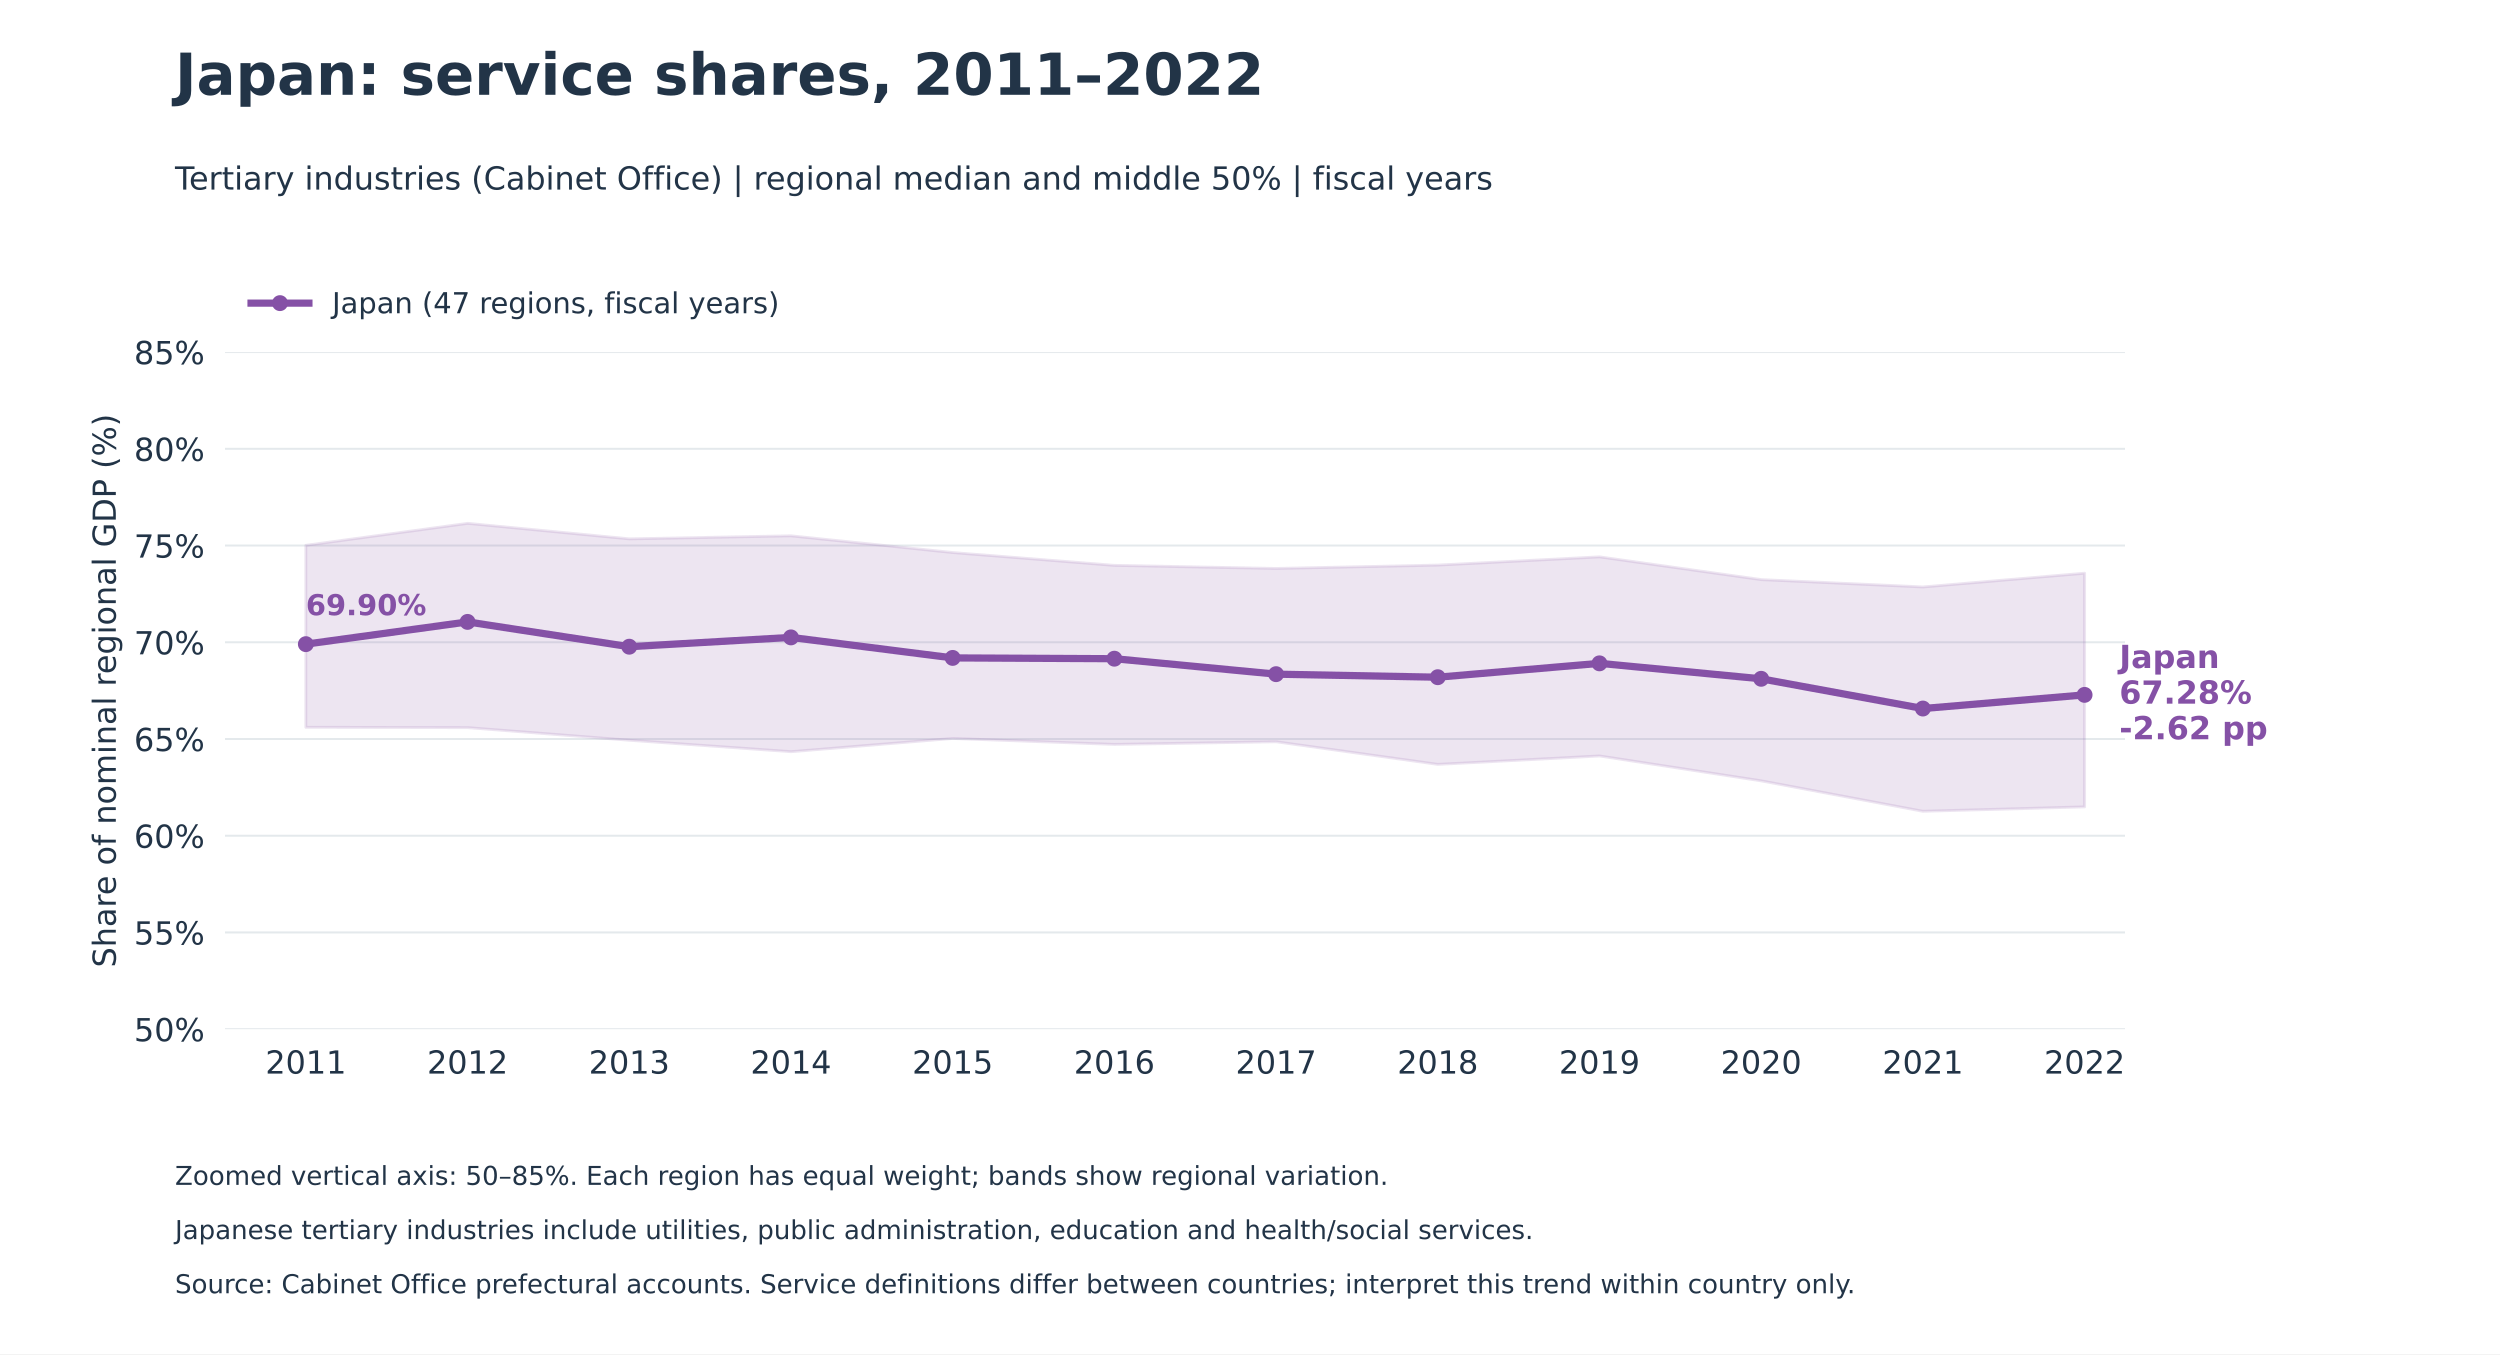
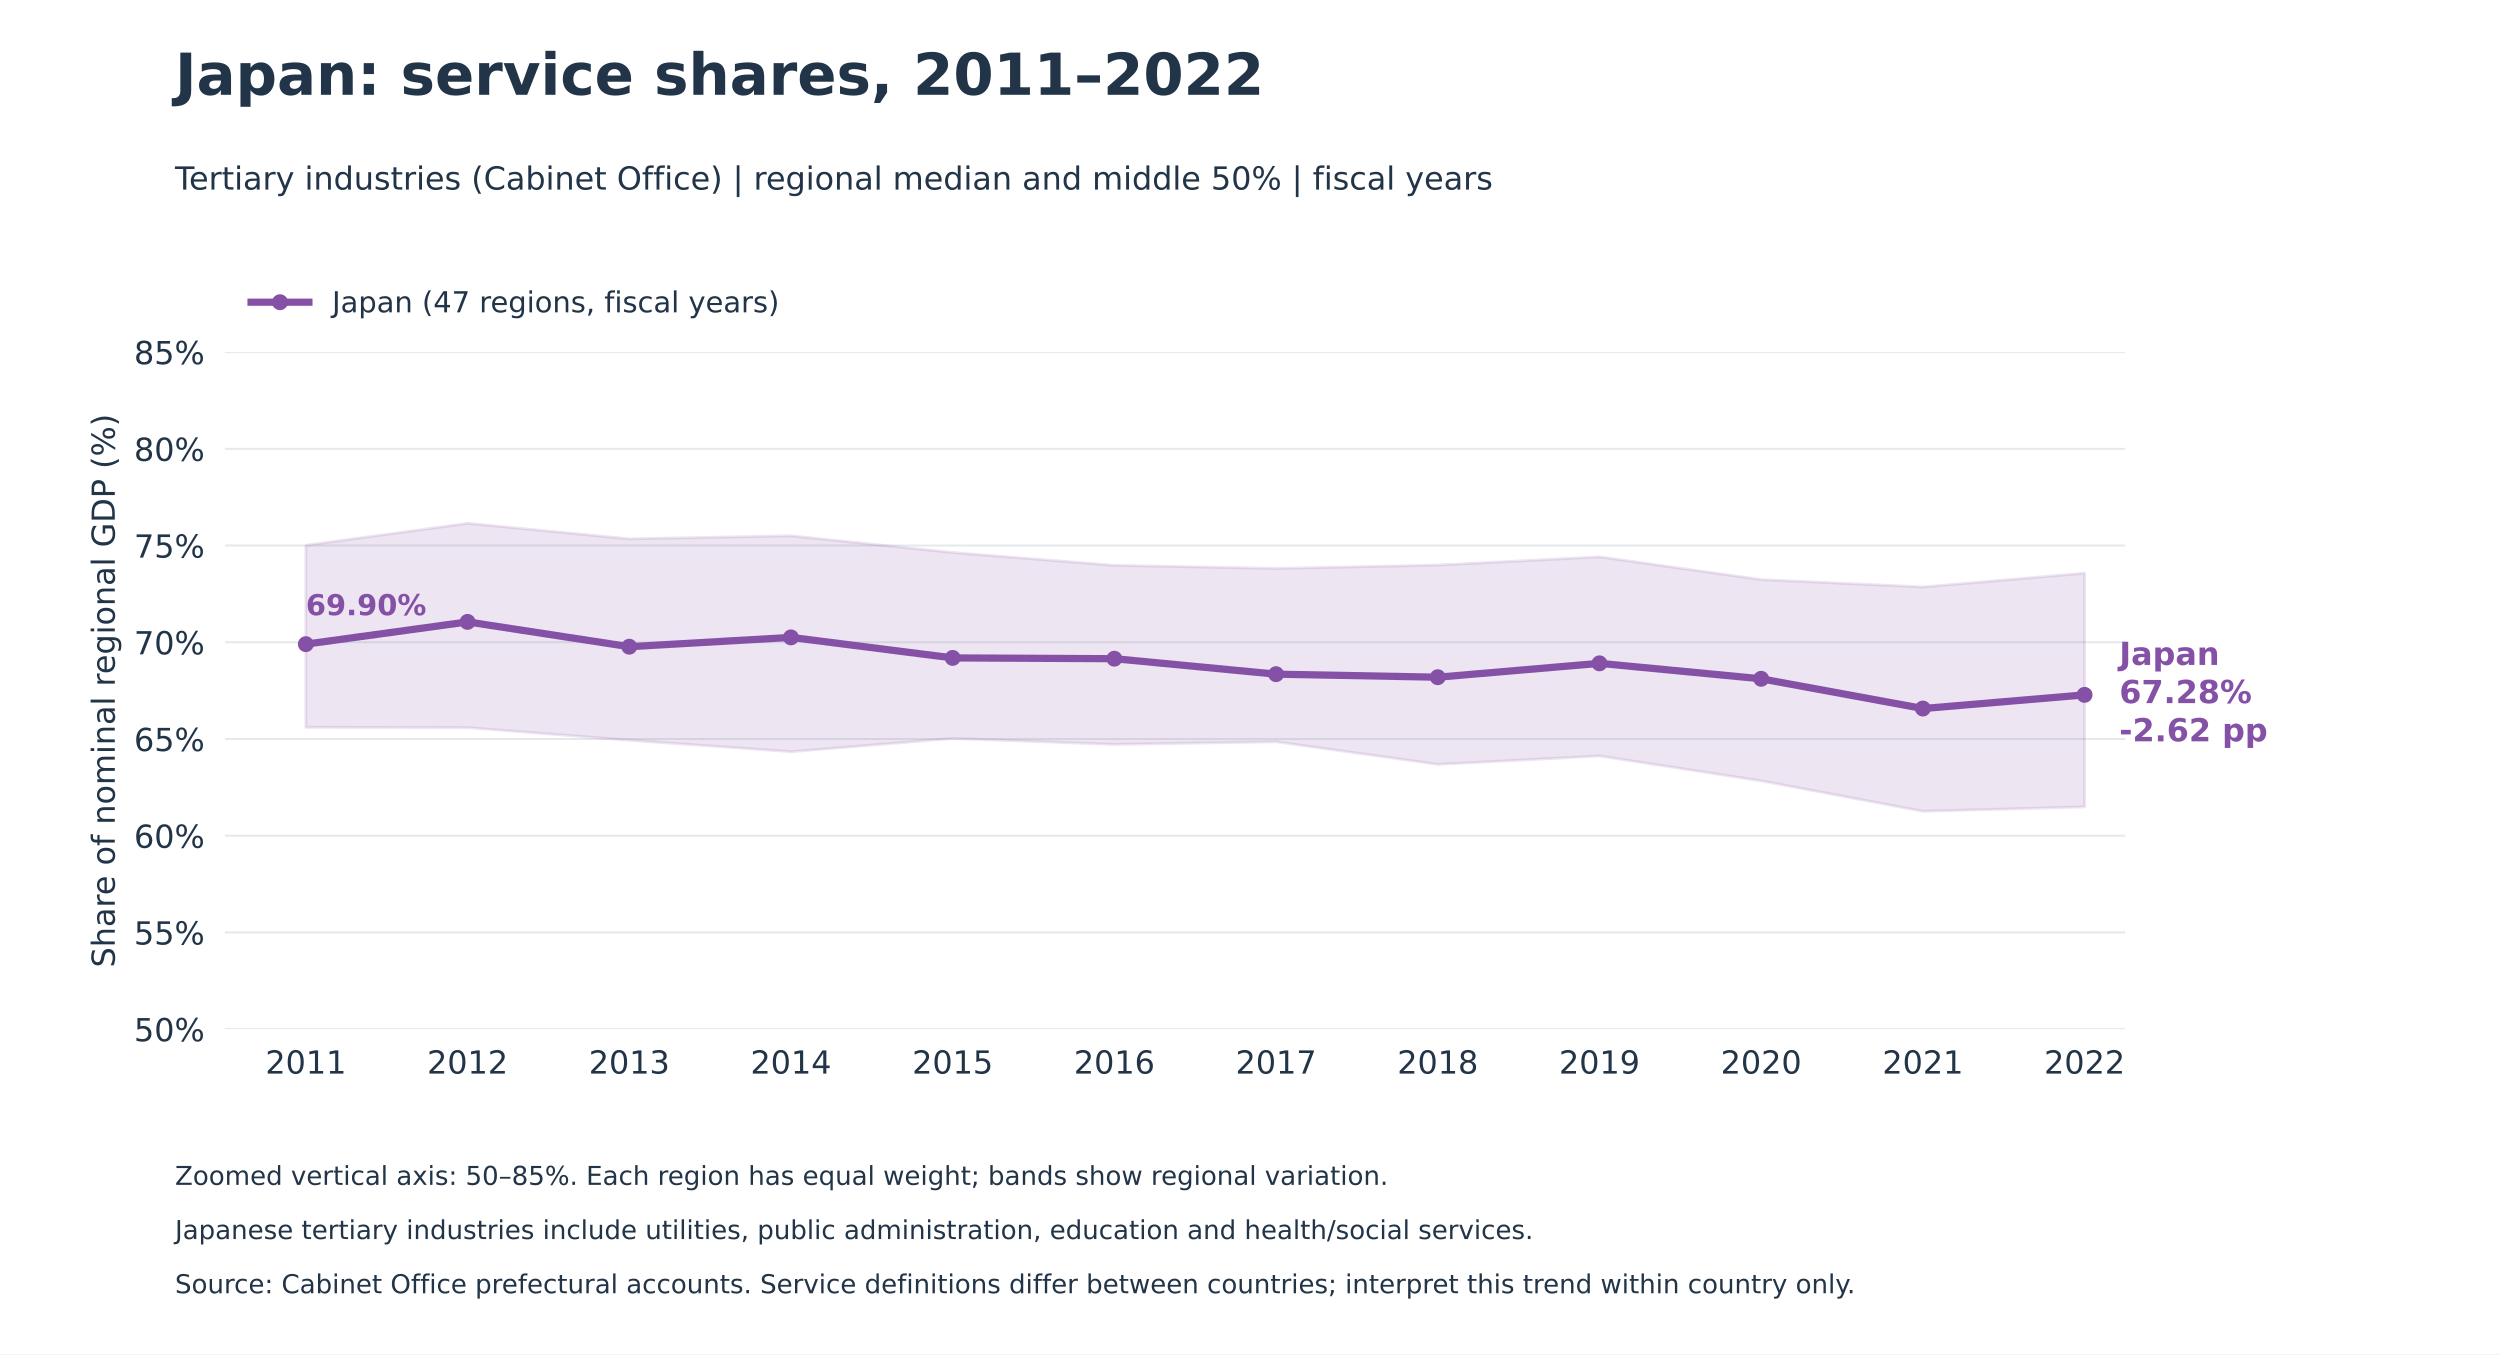
<svg xmlns="http://www.w3.org/2000/svg" xmlns:xlink="http://www.w3.org/1999/xlink" width="864pt" height="468pt" viewBox="0 0 864 468" version="1.1">
  <defs>
    <style type="text/css">*{stroke-linejoin: round; stroke-linecap: butt}</style>
  </defs>
  <g id="figure_1">
    <g id="patch_1">
      <path d="M 0 468 L 864 468 L 864 0 L 0 0 z " style="fill: #ffffff" />
    </g>
    <g id="axes_1">
      <g id="patch_2">
        <path d="M 77.76 355.68 L 734.4 355.68 L 734.4 121.68 L 77.76 121.68 z " style="fill: #ffffff" />
      </g>
      <g id="matplotlib.axis_1">
        <g id="xtick_1">
          <g id="line2d_1" />
          <g id="text_1">
-             <text style="font-size: 11px; font-family: 'DejaVu Sans'; text-anchor: middle; fill: #223447" x="105.702" y="371.038" transform="rotate(-0 105.7021 371.0383)">2011</text>
+             <text style="font-size: 11px; font-family: 'DejaVu Sans'; text-anchor: middle; fill: #223447" x="105.702" y="371.037" transform="rotate(-0 105.7021 371.0374)">2011</text>
          </g>
        </g>
        <g id="xtick_2">
          <g id="line2d_2" />
          <g id="text_2">
-             <text style="font-size: 11px; font-family: 'DejaVu Sans'; text-anchor: middle; fill: #223447" x="161.586" y="371.038" transform="rotate(-0 161.5864 371.0383)">2012</text>
+             <text style="font-size: 11px; font-family: 'DejaVu Sans'; text-anchor: middle; fill: #223447" x="161.586" y="371.037" transform="rotate(-0 161.5864 371.0374)">2012</text>
          </g>
        </g>
        <g id="xtick_3">
          <g id="line2d_3" />
          <g id="text_3">
-             <text style="font-size: 11px; font-family: 'DejaVu Sans'; text-anchor: middle; fill: #223447" x="217.471" y="371.038" transform="rotate(-0 217.4706 371.0383)">2013</text>
+             <text style="font-size: 11px; font-family: 'DejaVu Sans'; text-anchor: middle; fill: #223447" x="217.471" y="371.037" transform="rotate(-0 217.4706 371.0374)">2013</text>
          </g>
        </g>
        <g id="xtick_4">
          <g id="line2d_4" />
          <g id="text_4">
-             <text style="font-size: 11px; font-family: 'DejaVu Sans'; text-anchor: middle; fill: #223447" x="273.355" y="371.038" transform="rotate(-0 273.3549 371.0383)">2014</text>
+             <text style="font-size: 11px; font-family: 'DejaVu Sans'; text-anchor: middle; fill: #223447" x="273.355" y="371.037" transform="rotate(-0 273.3549 371.0374)">2014</text>
          </g>
        </g>
        <g id="xtick_5">
          <g id="line2d_5" />
          <g id="text_5">
-             <text style="font-size: 11px; font-family: 'DejaVu Sans'; text-anchor: middle; fill: #223447" x="329.239" y="371.038" transform="rotate(-0 329.2391 371.0383)">2015</text>
+             <text style="font-size: 11px; font-family: 'DejaVu Sans'; text-anchor: middle; fill: #223447" x="329.239" y="371.037" transform="rotate(-0 329.2391 371.0374)">2015</text>
          </g>
        </g>
        <g id="xtick_6">
          <g id="line2d_6" />
          <g id="text_6">
-             <text style="font-size: 11px; font-family: 'DejaVu Sans'; text-anchor: middle; fill: #223447" x="385.123" y="371.038" transform="rotate(-0 385.1234 371.0383)">2016</text>
+             <text style="font-size: 11px; font-family: 'DejaVu Sans'; text-anchor: middle; fill: #223447" x="385.123" y="371.037" transform="rotate(-0 385.1234 371.0374)">2016</text>
          </g>
        </g>
        <g id="xtick_7">
          <g id="line2d_7" />
          <g id="text_7">
-             <text style="font-size: 11px; font-family: 'DejaVu Sans'; text-anchor: middle; fill: #223447" x="441.008" y="371.038" transform="rotate(-0 441.0077 371.0383)">2017</text>
+             <text style="font-size: 11px; font-family: 'DejaVu Sans'; text-anchor: middle; fill: #223447" x="441.008" y="371.037" transform="rotate(-0 441.0077 371.0374)">2017</text>
          </g>
        </g>
        <g id="xtick_8">
          <g id="line2d_8" />
          <g id="text_8">
-             <text style="font-size: 11px; font-family: 'DejaVu Sans'; text-anchor: middle; fill: #223447" x="496.892" y="371.038" transform="rotate(-0 496.8919 371.0383)">2018</text>
+             <text style="font-size: 11px; font-family: 'DejaVu Sans'; text-anchor: middle; fill: #223447" x="496.892" y="371.037" transform="rotate(-0 496.8919 371.0374)">2018</text>
          </g>
        </g>
        <g id="xtick_9">
          <g id="line2d_9" />
          <g id="text_9">
-             <text style="font-size: 11px; font-family: 'DejaVu Sans'; text-anchor: middle; fill: #223447" x="552.776" y="371.038" transform="rotate(-0 552.7762 371.0383)">2019</text>
+             <text style="font-size: 11px; font-family: 'DejaVu Sans'; text-anchor: middle; fill: #223447" x="552.776" y="371.037" transform="rotate(-0 552.7762 371.0374)">2019</text>
          </g>
        </g>
        <g id="xtick_10">
          <g id="line2d_10" />
          <g id="text_10">
-             <text style="font-size: 11px; font-family: 'DejaVu Sans'; text-anchor: middle; fill: #223447" x="608.66" y="371.038" transform="rotate(-0 608.6604 371.0383)">2020</text>
+             <text style="font-size: 11px; font-family: 'DejaVu Sans'; text-anchor: middle; fill: #223447" x="608.66" y="371.037" transform="rotate(-0 608.6604 371.0374)">2020</text>
          </g>
        </g>
        <g id="xtick_11">
          <g id="line2d_11" />
          <g id="text_11">
-             <text style="font-size: 11px; font-family: 'DejaVu Sans'; text-anchor: middle; fill: #223447" x="664.545" y="371.038" transform="rotate(-0 664.5447 371.0383)">2021</text>
+             <text style="font-size: 11px; font-family: 'DejaVu Sans'; text-anchor: middle; fill: #223447" x="664.545" y="371.037" transform="rotate(-0 664.5447 371.0374)">2021</text>
          </g>
        </g>
        <g id="xtick_12">
          <g id="line2d_12" />
          <g id="text_12">
-             <text style="font-size: 11px; font-family: 'DejaVu Sans'; text-anchor: middle; fill: #223447" x="720.429" y="371.038" transform="rotate(-0 720.4289 371.0383)">2022</text>
+             <text style="font-size: 11px; font-family: 'DejaVu Sans'; text-anchor: middle; fill: #223447" x="720.429" y="371.037" transform="rotate(-0 720.4289 371.0374)">2022</text>
          </g>
        </g>
      </g>
      <g id="matplotlib.axis_2">
        <g id="ytick_1">
          <g id="line2d_13">
            <path d="M 77.76 355.68 L 734.4 355.68 " clip-path="url(#p163450f315)" style="fill: none; stroke: #e4e9ec; stroke-width: 0.7; stroke-linecap: square" />
          </g>
          <g id="line2d_14" />
          <g id="text_13">
-             <text style="font-size: 11px; font-family: 'DejaVu Sans'; text-anchor: end; fill: #223447" x="70.76" y="359.859" transform="rotate(-0 70.76 359.8591)">50%</text>
+             <text style="font-size: 11px; font-family: 'DejaVu Sans'; text-anchor: end; fill: #223447" x="70.76" y="359.859" transform="rotate(-0 70.76 359.8587)">50%</text>
          </g>
        </g>
        <g id="ytick_2">
          <g id="line2d_15">
            <path d="M 77.76 322.251 L 734.4 322.251 " clip-path="url(#p163450f315)" style="fill: none; stroke: #e4e9ec; stroke-width: 0.7; stroke-linecap: square" />
          </g>
          <g id="line2d_16" />
          <g id="text_14">
-             <text style="font-size: 11px; font-family: 'DejaVu Sans'; text-anchor: end; fill: #223447" x="70.76" y="326.431" transform="rotate(-0 70.76 326.4306)">55%</text>
+             <text style="font-size: 11px; font-family: 'DejaVu Sans'; text-anchor: end; fill: #223447" x="70.76" y="326.43" transform="rotate(-0 70.76 326.4301)">55%</text>
          </g>
        </g>
        <g id="ytick_3">
          <g id="line2d_17">
            <path d="M 77.76 288.823 L 734.4 288.823 " clip-path="url(#p163450f315)" style="fill: none; stroke: #e4e9ec; stroke-width: 0.7; stroke-linecap: square" />
          </g>
          <g id="line2d_18" />
          <g id="text_15">
-             <text style="font-size: 11px; font-family: 'DejaVu Sans'; text-anchor: end; fill: #223447" x="70.76" y="293.002" transform="rotate(-0 70.76 293.002)">60%</text>
+             <text style="font-size: 11px; font-family: 'DejaVu Sans'; text-anchor: end; fill: #223447" x="70.76" y="293.002" transform="rotate(-0 70.76 293.0016)">60%</text>
          </g>
        </g>
        <g id="ytick_4">
          <g id="line2d_19">
            <path d="M 77.76 255.394 L 734.4 255.394 " clip-path="url(#p163450f315)" style="fill: none; stroke: #e4e9ec; stroke-width: 0.7; stroke-linecap: square" />
          </g>
          <g id="line2d_20" />
          <g id="text_16">
-             <text style="font-size: 11px; font-family: 'DejaVu Sans'; text-anchor: end; fill: #223447" x="70.76" y="259.573" transform="rotate(-0 70.76 259.5734)">65%</text>
+             <text style="font-size: 11px; font-family: 'DejaVu Sans'; text-anchor: end; fill: #223447" x="70.76" y="259.573" transform="rotate(-0 70.76 259.573)">65%</text>
          </g>
        </g>
        <g id="ytick_5">
          <g id="line2d_21">
            <path d="M 77.76 221.966 L 734.4 221.966 " clip-path="url(#p163450f315)" style="fill: none; stroke: #e4e9ec; stroke-width: 0.7; stroke-linecap: square" />
          </g>
          <g id="line2d_22" />
          <g id="text_17">
-             <text style="font-size: 11px; font-family: 'DejaVu Sans'; text-anchor: end; fill: #223447" x="70.76" y="226.145" transform="rotate(-0 70.76 226.1449)">70%</text>
+             <text style="font-size: 11px; font-family: 'DejaVu Sans'; text-anchor: end; fill: #223447" x="70.76" y="226.144" transform="rotate(-0 70.76 226.1444)">70%</text>
          </g>
        </g>
        <g id="ytick_6">
          <g id="line2d_23">
            <path d="M 77.76 188.537 L 734.4 188.537 " clip-path="url(#p163450f315)" style="fill: none; stroke: #e4e9ec; stroke-width: 0.7; stroke-linecap: square" />
          </g>
          <g id="line2d_24" />
          <g id="text_18">
-             <text style="font-size: 11px; font-family: 'DejaVu Sans'; text-anchor: end; fill: #223447" x="70.76" y="192.716" transform="rotate(-0 70.76 192.7163)">75%</text>
+             <text style="font-size: 11px; font-family: 'DejaVu Sans'; text-anchor: end; fill: #223447" x="70.76" y="192.716" transform="rotate(-0 70.76 192.7159)">75%</text>
          </g>
        </g>
        <g id="ytick_7">
          <g id="line2d_25">
            <path d="M 77.76 155.109 L 734.4 155.109 " clip-path="url(#p163450f315)" style="fill: none; stroke: #e4e9ec; stroke-width: 0.7; stroke-linecap: square" />
          </g>
          <g id="line2d_26" />
          <g id="text_19">
-             <text style="font-size: 11px; font-family: 'DejaVu Sans'; text-anchor: end; fill: #223447" x="70.76" y="159.288" transform="rotate(-0 70.76 159.2877)">80%</text>
+             <text style="font-size: 11px; font-family: 'DejaVu Sans'; text-anchor: end; fill: #223447" x="70.76" y="159.287" transform="rotate(-0 70.76 159.2873)">80%</text>
          </g>
        </g>
        <g id="ytick_8">
          <g id="line2d_27">
            <path d="M 77.76 121.68 L 734.4 121.68 " clip-path="url(#p163450f315)" style="fill: none; stroke: #e4e9ec; stroke-width: 0.7; stroke-linecap: square" />
          </g>
          <g id="line2d_28" />
          <g id="text_20">
-             <text style="font-size: 11px; font-family: 'DejaVu Sans'; text-anchor: end; fill: #223447" x="70.76" y="125.859" transform="rotate(-0 70.76 125.8591)">85%</text>
+             <text style="font-size: 11px; font-family: 'DejaVu Sans'; text-anchor: end; fill: #223447" x="70.76" y="125.859" transform="rotate(-0 70.76 125.8587)">85%</text>
          </g>
        </g>
        <g id="text_21">
-           <text style="font-size: 11px; font-family: 'DejaVu Sans'; text-anchor: middle; fill: #223447" x="40.023" y="238.68" transform="rotate(-90 40.02313 238.68)">Share of nominal regional GDP (%)</text>
+           <text style="font-size: 11px; font-family: 'DejaVu Sans'; text-anchor: middle; fill: #223447" x="39.668" y="238.68" transform="rotate(-90 39.6682 238.68)">Share of nominal regional GDP (%)</text>
        </g>
      </g>
      <g id="FillBetweenPolyCollection_1">
        <defs>
          <path id="mde57f0eedf" d="M 105.702 -279.54 L 105.702 -216.634 L 161.586 -216.533 L 217.471 -212.177 L 273.355 -208.213 L 329.239 -212.795 L 385.123 -210.731 L 441.008 -211.652 L 496.892 -203.829 L 552.776 -206.738 L 608.66 -198.139 L 664.545 -187.621 L 720.429 -189.143 L 720.429 -269.902 L 720.429 -269.902 L 664.545 -265.144 L 608.66 -267.684 L 552.776 -275.547 L 496.892 -272.706 L 441.008 -271.535 L 385.123 -272.607 L 329.239 -277.039 L 273.355 -282.819 L 217.471 -281.769 L 161.586 -287.13 L 105.702 -279.54 z " style="stroke: #8551a6; stroke-opacity: 0.15" />
        </defs>
        <g clip-path="url(#p163450f315)">
          <use xlink:href="#mde57f0eedf" x="0" y="468" style="fill: #8551a6; fill-opacity: 0.15; stroke: #8551a6; stroke-opacity: 0.15" />
        </g>
      </g>
      <g id="line2d_29">
        <path d="M 105.702 222.619 L 161.586 214.927 L 217.471 223.501 L 273.355 220.282 L 329.239 227.374 L 385.123 227.646 L 441.008 232.991 L 496.892 234.041 L 552.776 229.252 L 608.66 234.592 L 664.545 244.871 L 720.429 240.146 " clip-path="url(#p163450f315)" style="fill: none; stroke: #8551a6; stroke-width: 2.5; stroke-linecap: square" />
        <defs>
          <path id="m1f5bbaea34" d="M 0 2.25 C 0.597 2.25 1.169 2.013 1.591 1.591 C 2.013 1.169 2.25 0.597 2.25 0 C 2.25 -0.597 2.013 -1.169 1.591 -1.591 C 1.169 -2.013 0.597 -2.25 0 -2.25 C -0.597 -2.25 -1.169 -2.013 -1.591 -1.591 C -2.013 -1.169 -2.25 -0.597 -2.25 0 C -2.25 0.597 -2.013 1.169 -1.591 1.591 C -1.169 2.013 -0.597 2.25 0 2.25 z " style="stroke: #8551a6" />
        </defs>
        <g clip-path="url(#p163450f315)">
          <use xlink:href="#m1f5bbaea34" x="105.702" y="222.619" style="fill: #8551a6; stroke: #8551a6" />
          <use xlink:href="#m1f5bbaea34" x="161.586" y="214.927" style="fill: #8551a6; stroke: #8551a6" />
          <use xlink:href="#m1f5bbaea34" x="217.471" y="223.501" style="fill: #8551a6; stroke: #8551a6" />
          <use xlink:href="#m1f5bbaea34" x="273.355" y="220.282" style="fill: #8551a6; stroke: #8551a6" />
          <use xlink:href="#m1f5bbaea34" x="329.239" y="227.374" style="fill: #8551a6; stroke: #8551a6" />
          <use xlink:href="#m1f5bbaea34" x="385.123" y="227.646" style="fill: #8551a6; stroke: #8551a6" />
          <use xlink:href="#m1f5bbaea34" x="441.008" y="232.991" style="fill: #8551a6; stroke: #8551a6" />
          <use xlink:href="#m1f5bbaea34" x="496.892" y="234.041" style="fill: #8551a6; stroke: #8551a6" />
          <use xlink:href="#m1f5bbaea34" x="552.776" y="229.252" style="fill: #8551a6; stroke: #8551a6" />
          <use xlink:href="#m1f5bbaea34" x="608.66" y="234.592" style="fill: #8551a6; stroke: #8551a6" />
          <use xlink:href="#m1f5bbaea34" x="664.545" y="244.871" style="fill: #8551a6; stroke: #8551a6" />
          <use xlink:href="#m1f5bbaea34" x="720.429" y="240.146" style="fill: #8551a6; stroke: #8551a6" />
        </g>
      </g>
      <g id="text_22">
        <text style="font-weight: 700; font-size: 10px; font-family: 'DejaVu Sans'; text-anchor: start; fill: #8551a6" x="105.702" y="212.619" transform="rotate(-0 105.7021 212.6194)">69.90%</text>
      </g>
      <g id="text_23">
-         <text style="font-weight: 700; font-size: 11px; font-family: 'DejaVu Sans'; fill: #8551a6" transform="translate(732.4289 230.8642)">Japan</text>
-         <text style="font-weight: 700; font-size: 11px; font-family: 'DejaVu Sans'; fill: #8551a6" transform="translate(732.4289 243.1818)">67.28%</text>
-         <text style="font-weight: 700; font-size: 11px; font-family: 'DejaVu Sans'; fill: #8551a6" transform="translate(732.4289 255.4994)">-2.62 pp</text>
+         <text style="font-weight: 700; font-size: 11px; font-family: 'DejaVu Sans'; fill: #8551a6" transform="translate(732.4289 229.8018)">Japan</text>
+         <text style="font-weight: 700; font-size: 11px; font-family: 'DejaVu Sans'; fill: #8551a6" transform="translate(732.4289 243.0039)">67.28%</text>
+         <text style="font-weight: 700; font-size: 11px; font-family: 'DejaVu Sans'; fill: #8551a6" transform="translate(732.4289 256.2061)">-2.62 pp</text>
      </g>
      <g id="legend_1">
        <g id="line2d_30">
-           <path d="M 86.76 104.76 L 96.76 104.76 L 106.76 104.76 " style="fill: none; stroke: #8551a6; stroke-width: 2.5; stroke-linecap: square" />
+           <path d="M 86.76 104.438 L 96.76 104.438 L 106.76 104.438 " style="fill: none; stroke: #8551a6; stroke-width: 2.5; stroke-linecap: square" />
          <g>
-             <use xlink:href="#m1f5bbaea34" x="96.76" y="104.76" style="fill: #8551a6; stroke: #8551a6" />
+             <use xlink:href="#m1f5bbaea34" x="96.76" y="104.438" style="fill: #8551a6; stroke: #8551a6" />
          </g>
        </g>
        <g id="text_24">
-           <text style="font-size: 10px; font-family: 'DejaVu Sans'; text-anchor: start; fill: #223447" x="114.76" y="108.26" transform="rotate(-0 114.76 108.2603)">Japan (47 regions, fiscal years)</text>
+           <text style="font-size: 10px; font-family: 'DejaVu Sans'; text-anchor: start; fill: #223447" x="114.76" y="107.938" transform="rotate(-0 114.76 107.9377)">Japan (47 regions, fiscal years)</text>
        </g>
      </g>
    </g>
    <g id="text_25">
      <text style="font-weight: 700; font-size: 20px; font-family: 'DejaVu Sans'; text-anchor: start; fill: #223447" x="60.48" y="32.76" transform="rotate(-0 60.48 32.76)">Japan: service shares, 2011–2022</text>
    </g>
    <g id="text_26">
      <text style="font-size: 11px; font-family: 'DejaVu Sans'; text-anchor: start; fill: #223447" x="60.48" y="65.52" transform="rotate(-0 60.48 65.52)">Tertiary industries (Cabinet Office) | regional median and middle 50% | fiscal years</text>
    </g>
    <g id="text_27">
      <text style="font-size: 9px; font-family: 'DejaVu Sans'; text-anchor: start; fill: #223447" x="60.48" y="409.5" transform="rotate(-0 60.48 409.5)">Zoomed vertical axis: 50–85%. Each region has equal weight; bands show regional variation.</text>
    </g>
    <g id="text_28">
      <text style="font-size: 9px; font-family: 'DejaVu Sans'; text-anchor: start; fill: #223447" x="60.48" y="428.22" transform="rotate(-0 60.48 428.22)">Japanese tertiary industries include utilities, public administration, education and health/social services.</text>
    </g>
    <g id="text_29">
      <text style="font-size: 9px; font-family: 'DejaVu Sans'; text-anchor: start; fill: #223447" x="60.48" y="446.94" transform="rotate(-0 60.48 446.94)">Source: Cabinet Office prefectural accounts. Service definitions differ between countries; interpret this trend within country only.</text>
    </g>
  </g>
  <defs>
    <clipPath id="p163450f315">
      <rect x="77.76" y="121.68" width="656.64" height="234" />
    </clipPath>
  </defs>
</svg>
